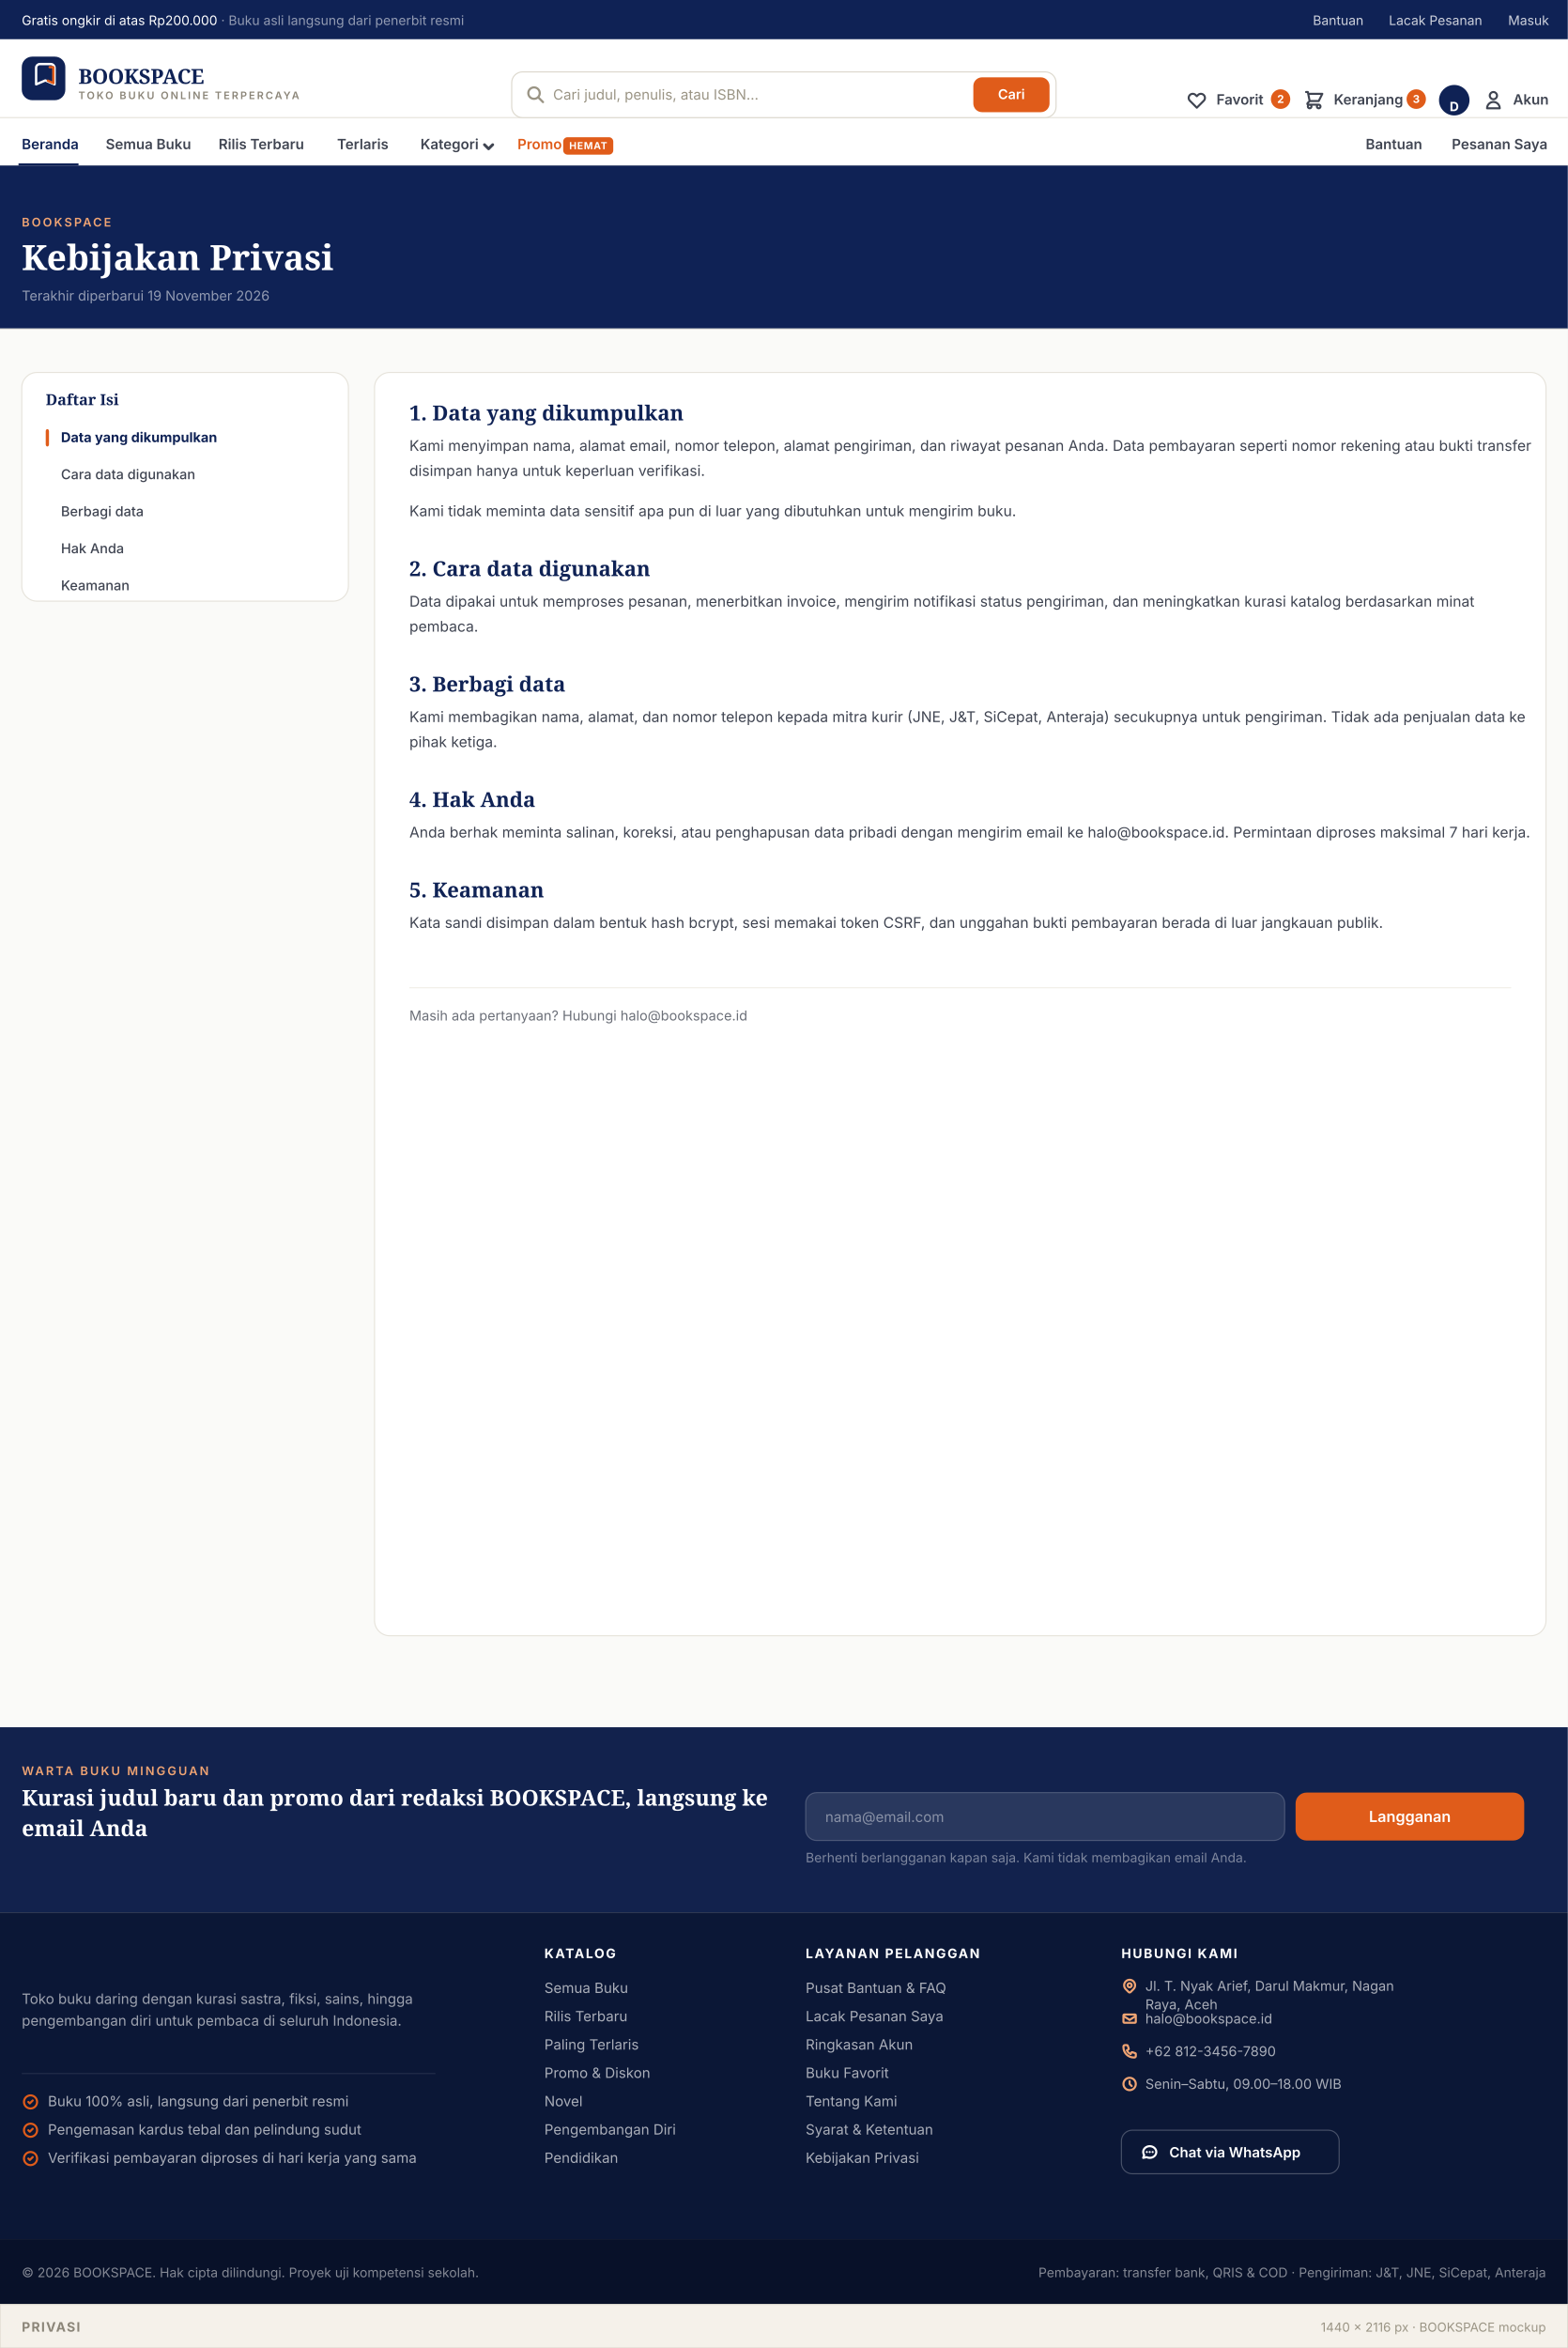
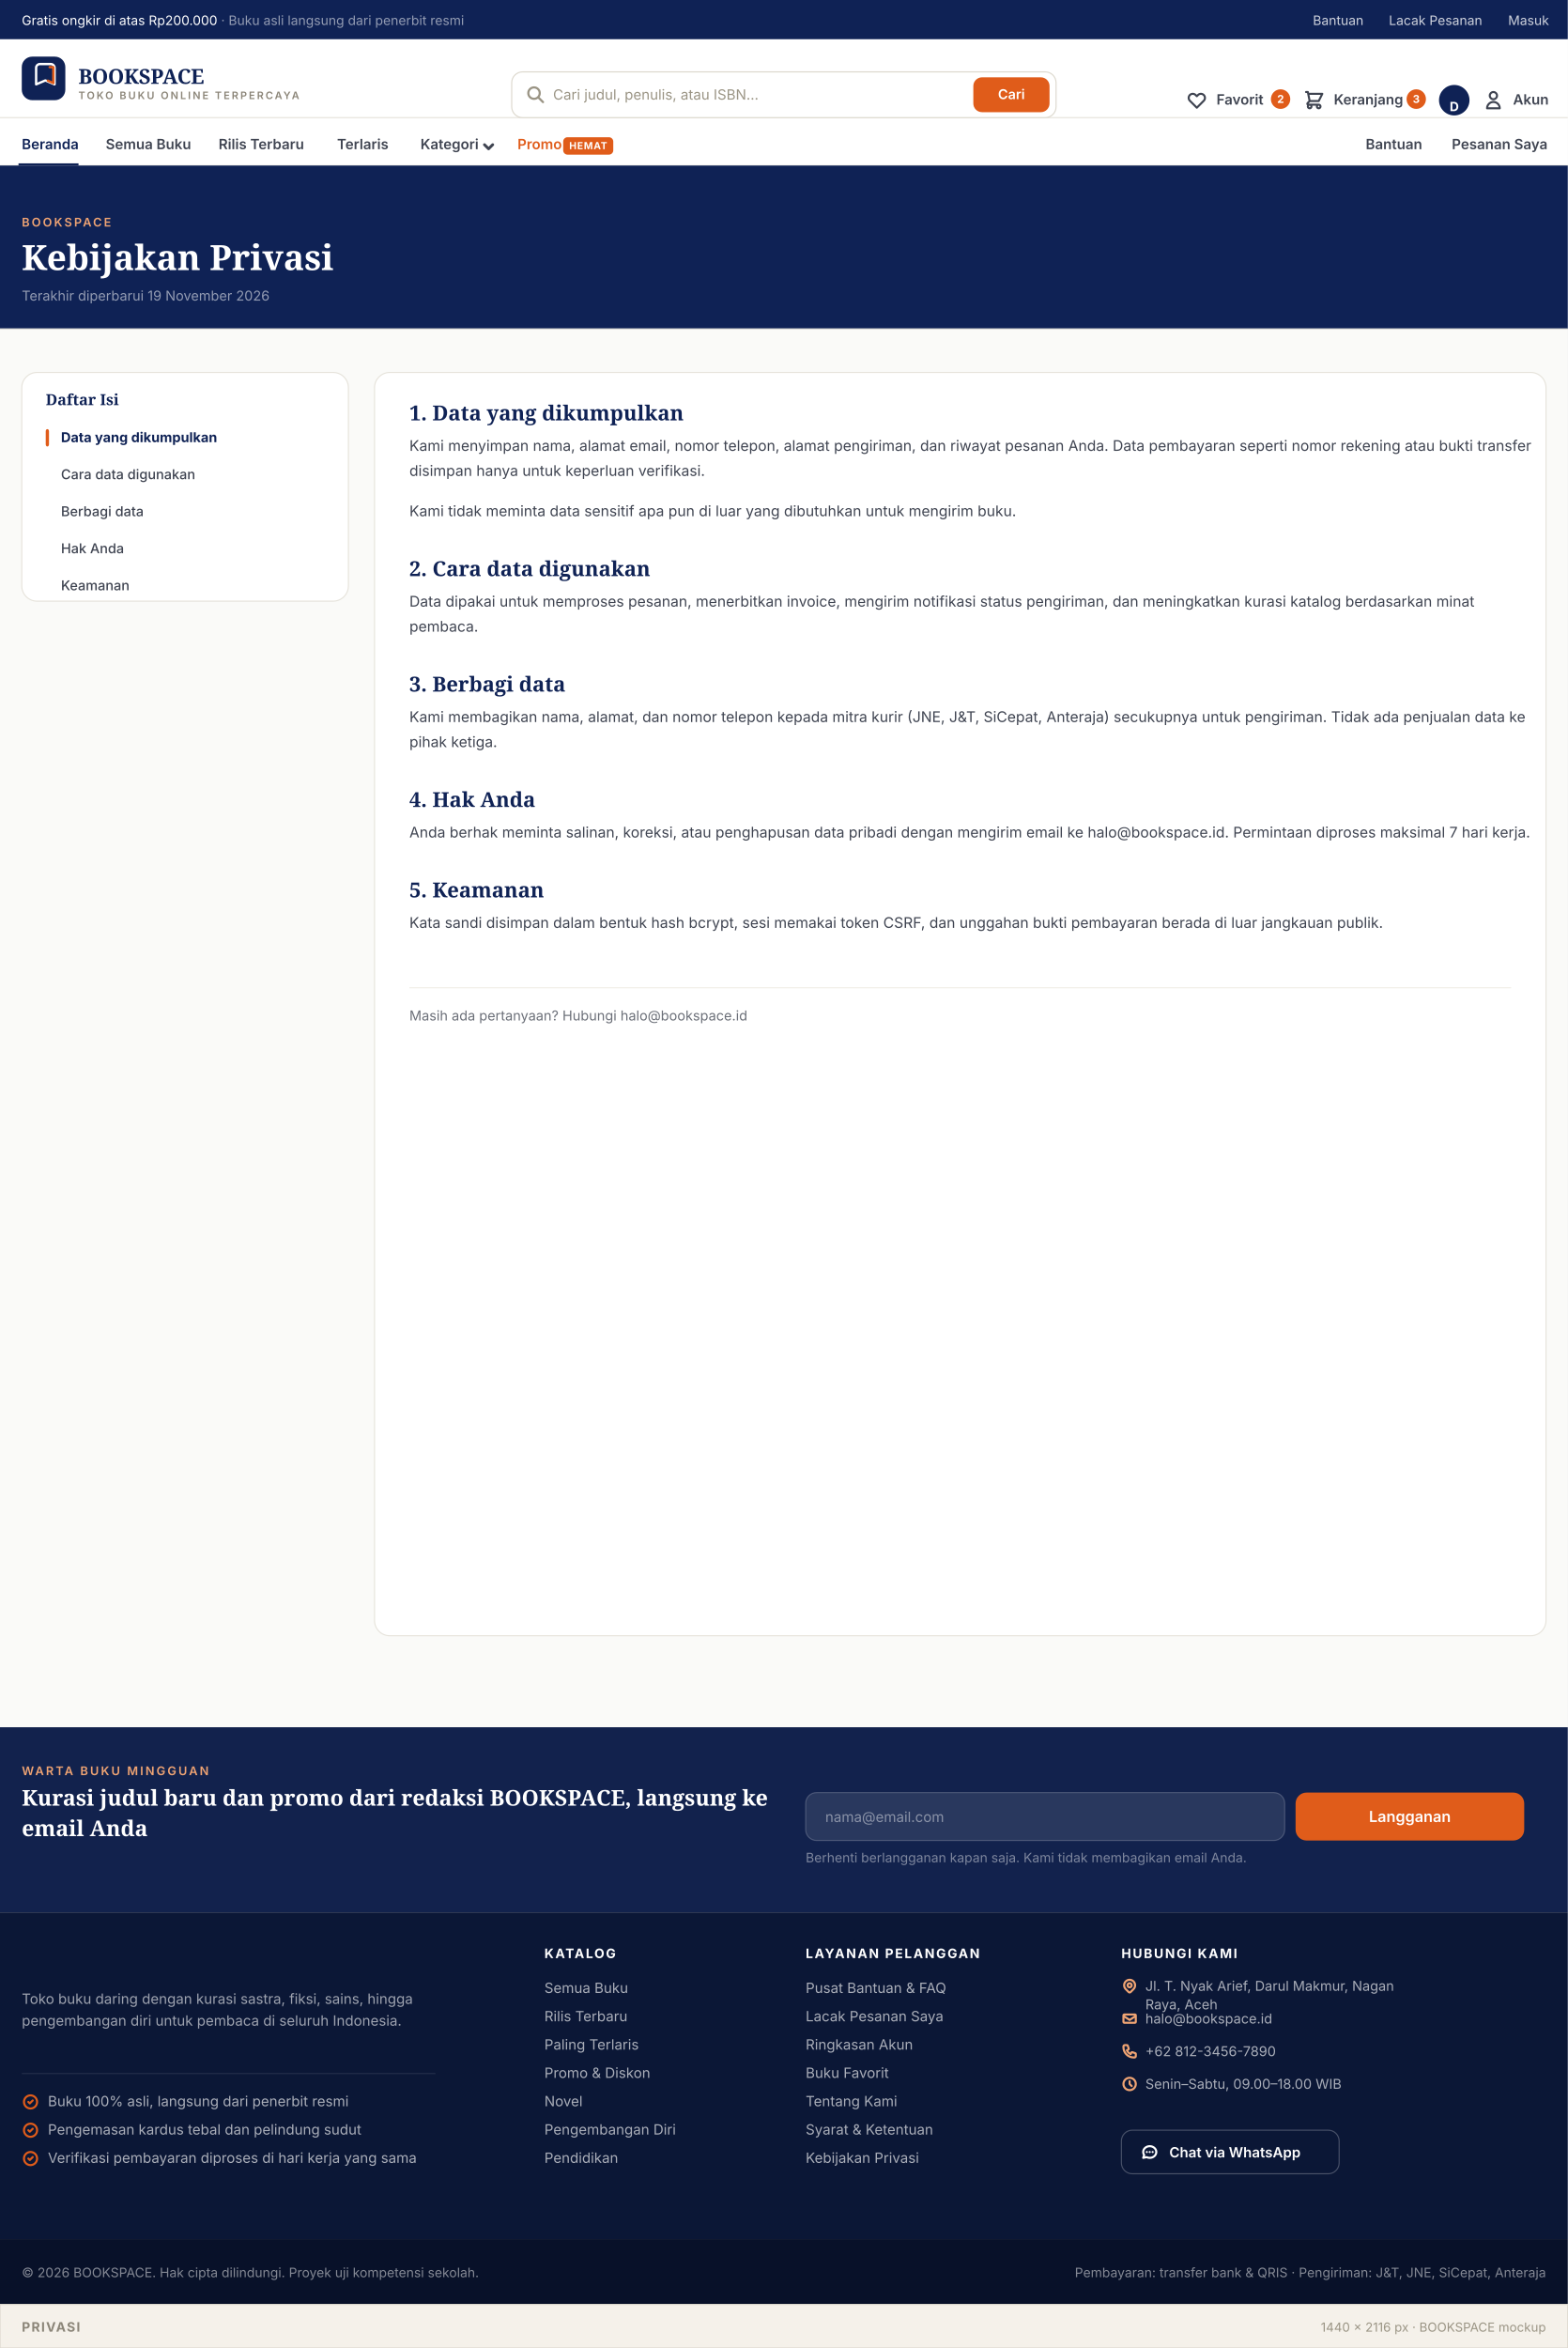
<svg xmlns="http://www.w3.org/2000/svg" id="18 Kebijakan Privasi" width="1440" height="2156" viewBox="0 0 1440 2156">
  <rect x="0" y="0" width="1440" height="2116" rx="0" fill="#fafaf8" />
  <g>
    <rect x="0" y="0" width="1440" height="152" rx="0" fill="#ffffff" />
    <rect x="0" y="0" width="1440" height="36" rx="0" fill="#0f2255" />
    <text x="20" y="23" font-family="Inter, Helvetica, Arial, sans-serif" font-size="12" font-weight="400" text-anchor="start" fill="#ffffff">Gratis ongkir di atas Rp200.000</text>
    <text x="203.08" y="23" font-family="Inter, Helvetica, Arial, sans-serif" font-size="12" font-weight="400" text-anchor="start" fill="rgba(255,255,255,.55)">· Buku asli langsung dari penerbit resmi</text>
    <text x="1385.2" y="23" font-family="Inter, Helvetica, Arial, sans-serif" font-size="12" font-weight="400" text-anchor="start" fill="rgba(255,255,255,.8)">Masuk</text>
    <text x="1275.68" y="23" font-family="Inter, Helvetica, Arial, sans-serif" font-size="12" font-weight="400" text-anchor="start" fill="rgba(255,255,255,.8)">Lacak Pesanan</text>
    <text x="1205.88" y="23" font-family="Inter, Helvetica, Arial, sans-serif" font-size="12" font-weight="400" text-anchor="start" fill="rgba(255,255,255,.8)">Bantuan</text>
    <line x1="0" y1="108" x2="1440" y2="108" stroke="#e6e3db" stroke-width="1" />
    <rect x="20" y="52" width="40" height="40" rx="9.6" fill="#0f2255" />
    <path d="M6 5.5a3 3 0 013-3h9a3 3 0 013 3v13.5l-7.5-3.2L6 19V5.5z" fill="none" stroke="#ffffff" stroke-width="1.9" stroke-linecap="round" stroke-linejoin="round" transform="translate(26.4,56) scale(1.13)" />
    <path d="M17 5h3v13l-4.5-2" fill="none" stroke="#e05c1a" stroke-width="1.9" stroke-linecap="round" stroke-linejoin="round" transform="translate(26.4,56) scale(1.13)" />
    <text x="72" y="77" font-family="Lora, Georgia, serif" font-size="19" font-weight="700" letter-spacing="-0.3" text-anchor="start" fill="#0f2255">BOOKSPACE</text>
    <text x="72" y="91" font-family="Inter, Helvetica, Arial, sans-serif" font-size="9.5" font-weight="600" letter-spacing="1.7" text-anchor="start" fill="#8b8578">TOKO BUKU ONLINE TERPERCAYA</text>
    <rect x="470" y="66" width="500" height="42" rx="10" fill="#ffffff" stroke="#dcd8cd" stroke-width="1" />
    <g transform="translate(483,78) scale(0.75)">
      <path d="M21 21l-6-6m2-5a7 7 0 11-14 0 7 7 0 0114 0z" fill="none" stroke="#9a9484" stroke-width="2.67" stroke-linecap="round" stroke-linejoin="round" />
    </g>
    <text x="508" y="91.5" font-family="Inter, Helvetica, Arial, sans-serif" font-size="13" font-weight="400" text-anchor="start" fill="#9a9484">Cari judul, penulis, atau ISBN…</text>
    <rect x="894" y="71" width="70" height="32" rx="8" fill="#e05c1a" />
    <text x="929" y="91" font-family="Inter, Helvetica, Arial, sans-serif" font-size="12.5" font-weight="600" text-anchor="middle" fill="#ffffff">Cari</text>
    <g transform="translate(1361.73,82) scale(0.83)">
      <path d="M16 7a4 4 0 11-8 0 4 4 0 018 0zM12 14a7 7 0 00-7 7h14a7 7 0 00-7-7z" fill="none" stroke="#3f4451" stroke-width="2.28" stroke-linecap="round" stroke-linejoin="round" />
    </g>
    <text x="1389.73" y="96" font-family="Inter, Helvetica, Arial, sans-serif" font-size="13" font-weight="600" text-anchor="start" fill="#3f4451">Akun</text>
    <circle cx="1335.73" cy="92" r="14" fill="#0f2255" />
    <text x="1335.73" y="102.08" font-family="Inter, Helvetica, Arial, sans-serif" font-size="11.76" font-weight="700" text-anchor="middle" fill="#ffffff">D</text>
    <g transform="translate(1197.11,82) scale(0.83)">
      <path d="M3 3h2l.4 2M7 13h10l4-8H5.4M7 13L5.4 5M7 13l-2.293 2.293c-.63.63-.184 1.707.707 1.707H17m0 0a2 2 0 100 4 2 2 0 000-4zm-8 2a2 2 0 11-4 0 2 2 0 014 0z" fill="none" stroke="#3f4451" stroke-width="2.28" stroke-linecap="round" stroke-linejoin="round" />
    </g>
    <text x="1225.11" y="96" font-family="Inter, Helvetica, Arial, sans-serif" font-size="13" font-weight="600" text-anchor="start" fill="#3f4451">Keranjang</text>
    <rect x="1291.93" y="82" width="17.8" height="18" rx="9" fill="#e05c1a" />
    <text x="1300.83" y="94.5" font-family="Inter, Helvetica, Arial, sans-serif" font-size="10" font-weight="700" text-anchor="middle" fill="#ffffff">3</text>
    <g transform="translate(1089.32,82) scale(0.83)">
      <path d="M4.318 6.318a4.5 4.5 0 000 6.364L12 20.364l7.682-7.682a4.5 4.5 0 00-6.364-6.364L12 7.636l-1.318-1.318a4.5 4.5 0 00-6.364 0z" fill="none" stroke="#3f4451" stroke-width="2.28" stroke-linecap="round" stroke-linejoin="round" />
    </g>
    <text x="1117.32" y="96" font-family="Inter, Helvetica, Arial, sans-serif" font-size="13" font-weight="600" text-anchor="start" fill="#3f4451">Favorit</text>
    <rect x="1167.32" y="82" width="17.8" height="18" rx="9" fill="#e05c1a" />
    <text x="1176.22" y="94.5" font-family="Inter, Helvetica, Arial, sans-serif" font-size="10" font-weight="700" text-anchor="middle" fill="#ffffff">2</text>
    <line x1="0" y1="152" x2="1440" y2="152" stroke="#e6e3db" stroke-width="1" />
    <text x="20" y="137" font-family="Inter, Helvetica, Arial, sans-serif" font-size="13" font-weight="600" text-anchor="start" fill="#0f2255">Beranda</text>
    <rect x="17" y="150" width="55.11" height="2" rx="0" fill="#0f2255" />
    <text x="97.11" y="137" font-family="Inter, Helvetica, Arial, sans-serif" font-size="13" font-weight="600" text-anchor="start" fill="#3f4451">Semua Buku</text>
    <text x="200.73" y="137" font-family="Inter, Helvetica, Arial, sans-serif" font-size="13" font-weight="600" text-anchor="start" fill="#3f4451">Rilis Terbaru</text>
    <text x="309.59" y="137" font-family="Inter, Helvetica, Arial, sans-serif" font-size="13" font-weight="600" text-anchor="start" fill="#3f4451">Terlaris</text>
    <text x="386.16" y="137" font-family="Inter, Helvetica, Arial, sans-serif" font-size="13" font-weight="600" text-anchor="start" fill="#3f4451">Kategori</text>
    <g transform="translate(442.29,128) scale(0.54)">
      <path d="M19 9l-7 7-7-7" fill="none" stroke="#3f4451" stroke-width="4.8" stroke-linecap="round" stroke-linejoin="round" />
    </g>
    <text x="475.29" y="137" font-family="Inter, Helvetica, Arial, sans-serif" font-size="13" font-weight="600" text-anchor="start" fill="#e05c1a">Promo</text>
    <rect x="517.29" y="126" width="46" height="16" rx="4" fill="#e05c1a" />
    <text x="540.29" y="137" font-family="Inter, Helvetica, Arial, sans-serif" font-size="9" font-weight="700" letter-spacing="0.6" text-anchor="middle" fill="#ffffff">HEMAT</text>
    <text x="1333.48" y="137" font-family="Inter, Helvetica, Arial, sans-serif" font-size="13" font-weight="600" text-anchor="start" fill="#3f4451">Pesanan Saya</text>
    <text x="1254.37" y="137" font-family="Inter, Helvetica, Arial, sans-serif" font-size="13" font-weight="600" text-anchor="start" fill="#3f4451">Bantuan</text>
    <rect x="0" y="152" width="1440" height="150" rx="0" fill="#0f2255" />
    <line x1="0" y1="302" x2="1440" y2="302" stroke="#e6e3db" stroke-width="1" />
    <text x="20" y="208" font-family="Inter, Helvetica, Arial, sans-serif" font-size="11" font-weight="600" letter-spacing="1.82" text-anchor="start" fill="#f0a473">BOOKSPACE</text>
    <text x="20" y="248" font-family="Lora, Georgia, serif" font-size="32" font-weight="700" text-anchor="start" fill="#ffffff">Kebijakan Privasi</text>
    <text x="20" y="276" font-family="Inter, Helvetica, Arial, sans-serif" font-size="12.5" font-weight="400" text-anchor="start" fill="rgba(255,255,255,.55)">Terakhir diperbarui 19 November 2026</text>
    <rect x="20" y="342" width="300" height="210" rx="14" fill="#ffffff" stroke="#e6e3db" stroke-width="1" />
    <text x="42" y="372" font-family="Lora, Georgia, serif" font-size="14" font-weight="700" text-anchor="start" fill="#0f2255">Daftar Isi</text>
    <rect x="42" y="394" width="3" height="16" rx="2" fill="#e05c1a" />
    <text x="56" y="406" font-family="Inter, Helvetica, Arial, sans-serif" font-size="12.5" font-weight="700" text-anchor="start" fill="#0f2255">Data yang dikumpulkan</text>
    <rect x="42" y="428" width="3" height="16" rx="2" fill="transparent" />
    <text x="56" y="440" font-family="Inter, Helvetica, Arial, sans-serif" font-size="12.5" font-weight="500" text-anchor="start" fill="#3f4451">Cara data digunakan</text>
    <rect x="42" y="462" width="3" height="16" rx="2" fill="transparent" />
    <text x="56" y="474" font-family="Inter, Helvetica, Arial, sans-serif" font-size="12.5" font-weight="500" text-anchor="start" fill="#3f4451">Berbagi data</text>
    <rect x="42" y="496" width="3" height="16" rx="2" fill="transparent" />
    <text x="56" y="508" font-family="Inter, Helvetica, Arial, sans-serif" font-size="12.5" font-weight="500" text-anchor="start" fill="#3f4451">Hak Anda</text>
    <rect x="42" y="530" width="3" height="16" rx="2" fill="transparent" />
    <text x="56" y="542" font-family="Inter, Helvetica, Arial, sans-serif" font-size="12.5" font-weight="500" text-anchor="start" fill="#3f4451">Keamanan</text>
    <rect x="344" y="342" width="1076" height="1160" rx="14" fill="#ffffff" stroke="#e6e3db" stroke-width="1" />
    <text x="376" y="386" font-family="Lora, Georgia, serif" font-size="19" font-weight="700" text-anchor="start" fill="#0f2255">1.  Data yang dikumpulkan</text>
    <text x="376" y="414" font-family="Inter, Helvetica, Arial, sans-serif" font-size="13.5" font-weight="400" text-anchor="start" fill="#3f4451">Kami menyimpan nama, alamat email, nomor telepon, alamat pengiriman, dan riwayat pesanan Anda. Data pembayaran seperti nomor rekening atau bukti transfer</text>
    <text x="376" y="437" font-family="Inter, Helvetica, Arial, sans-serif" font-size="13.5" font-weight="400" text-anchor="start" fill="#3f4451">disimpan hanya untuk keperluan verifikasi.</text>
    <text x="376" y="474" font-family="Inter, Helvetica, Arial, sans-serif" font-size="13.5" font-weight="400" text-anchor="start" fill="#3f4451">Kami tidak meminta data sensitif apa pun di luar yang dibutuhkan untuk mengirim buku.</text>
    <text x="376" y="529" font-family="Lora, Georgia, serif" font-size="19" font-weight="700" text-anchor="start" fill="#0f2255">2.  Cara data digunakan</text>
    <text x="376" y="557" font-family="Inter, Helvetica, Arial, sans-serif" font-size="13.5" font-weight="400" text-anchor="start" fill="#3f4451">Data dipakai untuk memproses pesanan, menerbitkan invoice, mengirim notifikasi status pengiriman, dan meningkatkan kurasi katalog berdasarkan minat</text>
    <text x="376" y="580" font-family="Inter, Helvetica, Arial, sans-serif" font-size="13.5" font-weight="400" text-anchor="start" fill="#3f4451">pembaca.</text>
    <text x="376" y="635" font-family="Lora, Georgia, serif" font-size="19" font-weight="700" text-anchor="start" fill="#0f2255">3.  Berbagi data</text>
    <text x="376" y="663" font-family="Inter, Helvetica, Arial, sans-serif" font-size="13.5" font-weight="400" text-anchor="start" fill="#3f4451">Kami membagikan nama, alamat, dan nomor telepon kepada mitra kurir (JNE, J&amp;T, SiCepat, Anteraja) secukupnya untuk pengiriman. Tidak ada penjualan data ke</text>
    <text x="376" y="686" font-family="Inter, Helvetica, Arial, sans-serif" font-size="13.5" font-weight="400" text-anchor="start" fill="#3f4451">pihak ketiga.</text>
    <text x="376" y="741" font-family="Lora, Georgia, serif" font-size="19" font-weight="700" text-anchor="start" fill="#0f2255">4.  Hak Anda</text>
    <text x="376" y="769" font-family="Inter, Helvetica, Arial, sans-serif" font-size="13.5" font-weight="400" text-anchor="start" fill="#3f4451">Anda berhak meminta salinan, koreksi, atau penghapusan data pribadi dengan mengirim email ke halo@bookspace.id. Permintaan diproses maksimal 7 hari kerja.</text>
    <text x="376" y="824" font-family="Lora, Georgia, serif" font-size="19" font-weight="700" text-anchor="start" fill="#0f2255">5.  Keamanan</text>
    <text x="376" y="852" font-family="Inter, Helvetica, Arial, sans-serif" font-size="13.5" font-weight="400" text-anchor="start" fill="#3f4451">Kata sandi disimpan dalam bentuk hash bcrypt, sesi memakai token CSRF, dan unggahan bukti pembayaran berada di luar jangkauan publik.</text>
    <line x1="376" y1="907" x2="1388" y2="907" stroke="#f0eee6" stroke-width="1" />
    <text x="376" y="937" font-family="Inter, Helvetica, Arial, sans-serif" font-size="12.5" font-weight="400" text-anchor="start" fill="#6b6f78">Masih ada pertanyaan? Hubungi halo@bookspace.id</text>
    <rect x="0" y="1586" width="1440" height="170" rx="0" fill="#12224d" />
    <text x="20" y="1630" font-family="Inter, Helvetica, Arial, sans-serif" font-size="11" font-weight="600" letter-spacing="1.82" text-anchor="start" fill="#f0a473">WARTA BUKU MINGGUAN</text>
    <text x="20" y="1658" font-family="Lora, Georgia, serif" font-size="20" font-weight="700" text-anchor="start" fill="#ffffff">Kurasi judul baru dan promo dari redaksi BOOKSPACE, langsung ke</text>
    <text x="20" y="1686" font-family="Lora, Georgia, serif" font-size="20" font-weight="700" text-anchor="start" fill="#ffffff">email Anda</text>
    <rect x="740" y="1646" width="440" height="44" rx="10" fill="rgba(255,255,255,.1)" stroke="rgba(255,255,255,.2)" stroke-width="1" />
    <text x="758" y="1673" font-family="Inter, Helvetica, Arial, sans-serif" font-size="13" font-weight="400" text-anchor="start" fill="rgba(255,255,255,.45)">nama@email.com</text>
    <rect x="1190" y="1646" width="210" height="44" rx="10" fill="#e05c1a" />
    <text x="1295" y="1673" font-family="Inter, Helvetica, Arial, sans-serif" font-size="14" font-weight="600" text-anchor="middle" fill="#ffffff">Langganan</text>
    <text x="740" y="1710" font-family="Inter, Helvetica, Arial, sans-serif" font-size="12" font-weight="400" text-anchor="start" fill="rgba(255,255,255,.45)">Berhenti berlangganan kapan saja. Kami tidak membagikan email Anda.</text>
    <rect x="0" y="1756" width="1440" height="300" rx="0" fill="#0b1736" />[object Object]<text x="20" y="1840" font-family="Inter, Helvetica, Arial, sans-serif" font-size="13" font-weight="400" text-anchor="start" fill="rgba(255,255,255,.6)">Toko buku daring dengan kurasi sastra, fiksi, sains, hingga</text>
    <text x="20" y="1860" font-family="Inter, Helvetica, Arial, sans-serif" font-size="13" font-weight="400" text-anchor="start" fill="rgba(255,255,255,.6)">pengembangan diri untuk pembaca di seluruh Indonesia.</text>
    <line x1="20" y1="1904" x2="400" y2="1904" stroke="rgba(255,255,255,.1)" stroke-width="1" />
    <g transform="translate(20,1922) scale(0.67)">
      <path d="M9 12l2 2 4-4m6 2a9 9 0 11-18 0 9 9 0 0118 0z" fill="none" stroke="#e05c1a" stroke-width="2.85" stroke-linecap="round" stroke-linejoin="round" />
    </g>
    <text x="44" y="1934" font-family="Inter, Helvetica, Arial, sans-serif" font-size="13" font-weight="400" text-anchor="start" fill="rgba(255,255,255,.65)">Buku 100% asli, langsung dari penerbit resmi</text>
    <g transform="translate(20,1948) scale(0.67)">
      <path d="M9 12l2 2 4-4m6 2a9 9 0 11-18 0 9 9 0 0118 0z" fill="none" stroke="#e05c1a" stroke-width="2.85" stroke-linecap="round" stroke-linejoin="round" />
    </g>
    <text x="44" y="1960" font-family="Inter, Helvetica, Arial, sans-serif" font-size="13" font-weight="400" text-anchor="start" fill="rgba(255,255,255,.65)">Pengemasan kardus tebal dan pelindung sudut</text>
    <g transform="translate(20,1974) scale(0.67)">
      <path d="M9 12l2 2 4-4m6 2a9 9 0 11-18 0 9 9 0 0118 0z" fill="none" stroke="#e05c1a" stroke-width="2.85" stroke-linecap="round" stroke-linejoin="round" />
    </g>
    <text x="44" y="1986" font-family="Inter, Helvetica, Arial, sans-serif" font-size="13" font-weight="400" text-anchor="start" fill="rgba(255,255,255,.65)">Verifikasi pembayaran diproses di hari kerja yang sama</text>
    <text x="500" y="1798" font-family="Inter, Helvetica, Arial, sans-serif" font-size="12" font-weight="700" letter-spacing="1.4" text-anchor="start" fill="#ffffff">KATALOG</text>
    <text x="500" y="1830" font-family="Inter, Helvetica, Arial, sans-serif" font-size="13" font-weight="400" text-anchor="start" fill="rgba(255,255,255,.65)">Semua Buku</text>
    <text x="500" y="1856" font-family="Inter, Helvetica, Arial, sans-serif" font-size="13" font-weight="400" text-anchor="start" fill="rgba(255,255,255,.65)">Rilis Terbaru</text>
    <text x="500" y="1882" font-family="Inter, Helvetica, Arial, sans-serif" font-size="13" font-weight="400" text-anchor="start" fill="rgba(255,255,255,.65)">Paling Terlaris</text>
    <text x="500" y="1908" font-family="Inter, Helvetica, Arial, sans-serif" font-size="13" font-weight="400" text-anchor="start" fill="rgba(255,255,255,.65)">Promo &amp; Diskon</text>
    <text x="500" y="1934" font-family="Inter, Helvetica, Arial, sans-serif" font-size="13" font-weight="400" text-anchor="start" fill="rgba(255,255,255,.65)">Novel</text>
    <text x="500" y="1960" font-family="Inter, Helvetica, Arial, sans-serif" font-size="13" font-weight="400" text-anchor="start" fill="rgba(255,255,255,.65)">Pengembangan Diri</text>
    <text x="500" y="1986" font-family="Inter, Helvetica, Arial, sans-serif" font-size="13" font-weight="400" text-anchor="start" fill="rgba(255,255,255,.65)">Pendidikan</text>
    <text x="740" y="1798" font-family="Inter, Helvetica, Arial, sans-serif" font-size="12" font-weight="700" letter-spacing="1.4" text-anchor="start" fill="#ffffff">LAYANAN PELANGGAN</text>
    <text x="740" y="1830" font-family="Inter, Helvetica, Arial, sans-serif" font-size="13" font-weight="400" text-anchor="start" fill="rgba(255,255,255,.65)">Pusat Bantuan &amp; FAQ</text>
    <text x="740" y="1856" font-family="Inter, Helvetica, Arial, sans-serif" font-size="13" font-weight="400" text-anchor="start" fill="rgba(255,255,255,.65)">Lacak Pesanan Saya</text>
    <text x="740" y="1882" font-family="Inter, Helvetica, Arial, sans-serif" font-size="13" font-weight="400" text-anchor="start" fill="rgba(255,255,255,.65)">Ringkasan Akun</text>
    <text x="740" y="1908" font-family="Inter, Helvetica, Arial, sans-serif" font-size="13" font-weight="400" text-anchor="start" fill="rgba(255,255,255,.65)">Buku Favorit</text>
    <text x="740" y="1934" font-family="Inter, Helvetica, Arial, sans-serif" font-size="13" font-weight="400" text-anchor="start" fill="rgba(255,255,255,.65)">Tentang Kami</text>
    <text x="740" y="1960" font-family="Inter, Helvetica, Arial, sans-serif" font-size="13" font-weight="400" text-anchor="start" fill="rgba(255,255,255,.65)">Syarat &amp; Ketentuan</text>
    <text x="740" y="1986" font-family="Inter, Helvetica, Arial, sans-serif" font-size="13" font-weight="400" text-anchor="start" fill="rgba(255,255,255,.65)">Kebijakan Privasi</text>
    <text x="1030" y="1798" font-family="Inter, Helvetica, Arial, sans-serif" font-size="12" font-weight="700" letter-spacing="1.4" text-anchor="start" fill="#ffffff">HUBUNGI KAMI</text>
    <g transform="translate(1030,1816) scale(0.63)">
      <path d="M17.657 16.657L13.414 20.9a1.998 1.998 0 01-2.827 0l-4.244-4.243a8 8 0 1111.314 0zM15 11a3 3 0 11-6 0 3 3 0 016 0z" fill="none" stroke="#f0a473" stroke-width="3.04" stroke-linecap="round" stroke-linejoin="round" />
    </g>
    <text x="1052" y="1828" font-family="Inter, Helvetica, Arial, sans-serif" font-size="12.5" font-weight="400" text-anchor="start" fill="rgba(255,255,255,.65)">Jl. T. Nyak Arief, Darul Makmur, Nagan</text>
    <text x="1052" y="1845" font-family="Inter, Helvetica, Arial, sans-serif" font-size="12.5" font-weight="400" text-anchor="start" fill="rgba(255,255,255,.65)">Raya, Aceh</text>
    <g transform="translate(1030,1846) scale(0.63)">
      <path d="M3 8l9 6 9-6M4 6h16a1 1 0 011 1v10a1 1 0 01-1 1H4a1 1 0 01-1-1V7a1 1 0 011-1z" fill="none" stroke="#f0a473" stroke-width="3.04" stroke-linecap="round" stroke-linejoin="round" />
    </g>
    <text x="1052" y="1858" font-family="Inter, Helvetica, Arial, sans-serif" font-size="12.5" font-weight="400" text-anchor="start" fill="rgba(255,255,255,.65)">halo@bookspace.id</text>
    <g transform="translate(1030,1876) scale(0.63)">
      <path d="M3 5a2 2 0 012-2h3.28a1 1 0 01.948.684l1.498 4.493a1 1 0 01-.502 1.21l-2.257 1.13a11.042 11.042 0 005.516 5.516l1.13-2.257a1 1 0 011.21-.502l4.493 1.498a1 1 0 01.684.949V19a2 2 0 01-2 2h-1C9.716 21 3 14.284 3 6V5z" fill="none" stroke="#f0a473" stroke-width="3.04" stroke-linecap="round" stroke-linejoin="round" />
    </g>
    <text x="1052" y="1888" font-family="Inter, Helvetica, Arial, sans-serif" font-size="12.5" font-weight="400" text-anchor="start" fill="rgba(255,255,255,.65)">+62 812-3456-7890</text>
    <g transform="translate(1030,1906) scale(0.63)">
      <path d="M12 8v4l3 3m6-3a9 9 0 11-18 0 9 9 0 0118 0z" fill="none" stroke="#f0a473" stroke-width="3.04" stroke-linecap="round" stroke-linejoin="round" />
    </g>
    <text x="1052" y="1918" font-family="Inter, Helvetica, Arial, sans-serif" font-size="12.5" font-weight="400" text-anchor="start" fill="rgba(255,255,255,.65)">Senin–Sabtu, 09.00–18.00 WIB</text>
    <rect x="1030" y="1956" width="200" height="40" rx="10" fill="none" stroke="rgba(255,255,255,.25)" stroke-width="1" />
    <g transform="translate(1048,1968) scale(0.67)">
      <path d="M8 12h.01M12 12h.01M16 12h.01M21 12c0 4.418-4.03 8-9 8a9.863 9.863 0 01-4.255-.949L3 20l1.395-3.72C3.512 15.042 3 13.574 3 12c0-4.418 4.03-8 9-8s9 3.582 9 8z" fill="none" stroke="#ffffff" stroke-width="2.85" stroke-linecap="round" stroke-linejoin="round" />
    </g>
    <text x="1074" y="1981" font-family="Inter, Helvetica, Arial, sans-serif" font-size="13" font-weight="600" text-anchor="start" fill="#ffffff">Chat via WhatsApp</text>
    <rect x="0" y="2056" width="1440" height="60" rx="0" fill="#081129" />
    <text x="20" y="2091" font-family="Inter, Helvetica, Arial, sans-serif" font-size="12" font-weight="400" text-anchor="start" fill="rgba(255,255,255,.5)">© 2026 BOOKSPACE. Hak cipta dilindungi. Proyek uji kompetensi sekolah.</text>
-     <text x="1420" y="2091" font-family="Inter, Helvetica, Arial, sans-serif" font-size="12" font-weight="400" text-anchor="end" fill="rgba(255,255,255,.5)">Pembayaran: transfer bank, QRIS &amp; COD · Pengiriman: J&amp;T, JNE, SiCepat, Anteraja</text>
+     <text x="1420" y="2091" font-family="Inter, Helvetica, Arial, sans-serif" font-size="12" font-weight="400" text-anchor="end" fill="rgba(255,255,255,.5)">Pembayaran: transfer bank &amp; QRIS · Pengiriman: J&amp;T, JNE, SiCepat, Anteraja</text>
  </g>
  <rect x="0" y="2116" width="1440" height="40" rx="0" fill="#f5f1ea" stroke="#dcd8cd" stroke-width="1" />
  <text x="20" y="2141" font-family="Inter, Helvetica, Arial, sans-serif" font-size="12" font-weight="700" letter-spacing="1.1" text-anchor="start" fill="#8b8578">PRIVASI</text>
  <text x="1420" y="2141" font-family="Inter, Helvetica, Arial, sans-serif" font-size="11.5" font-weight="400" text-anchor="end" fill="#9a9484">1440 × 2116 px · BOOKSPACE mockup</text>
</svg>
